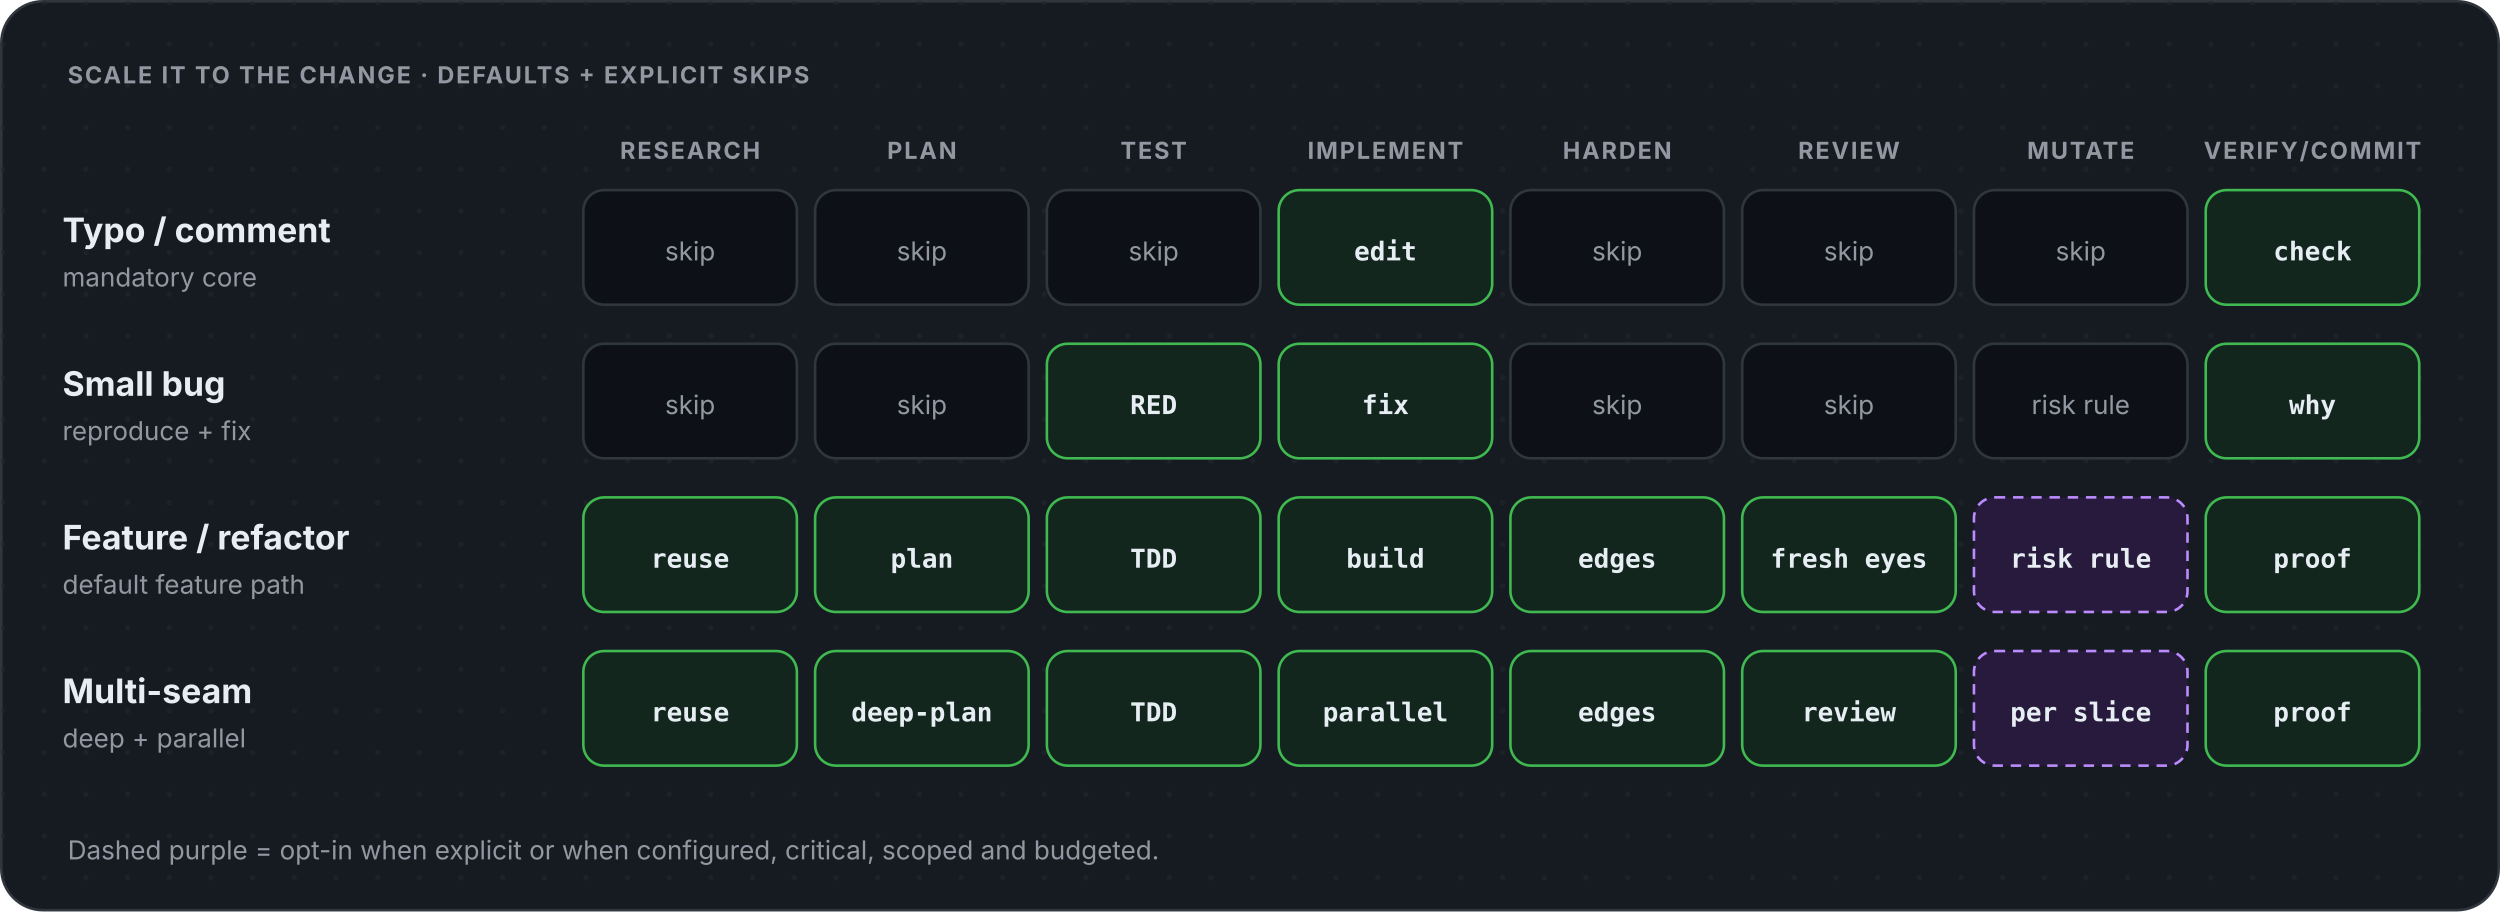
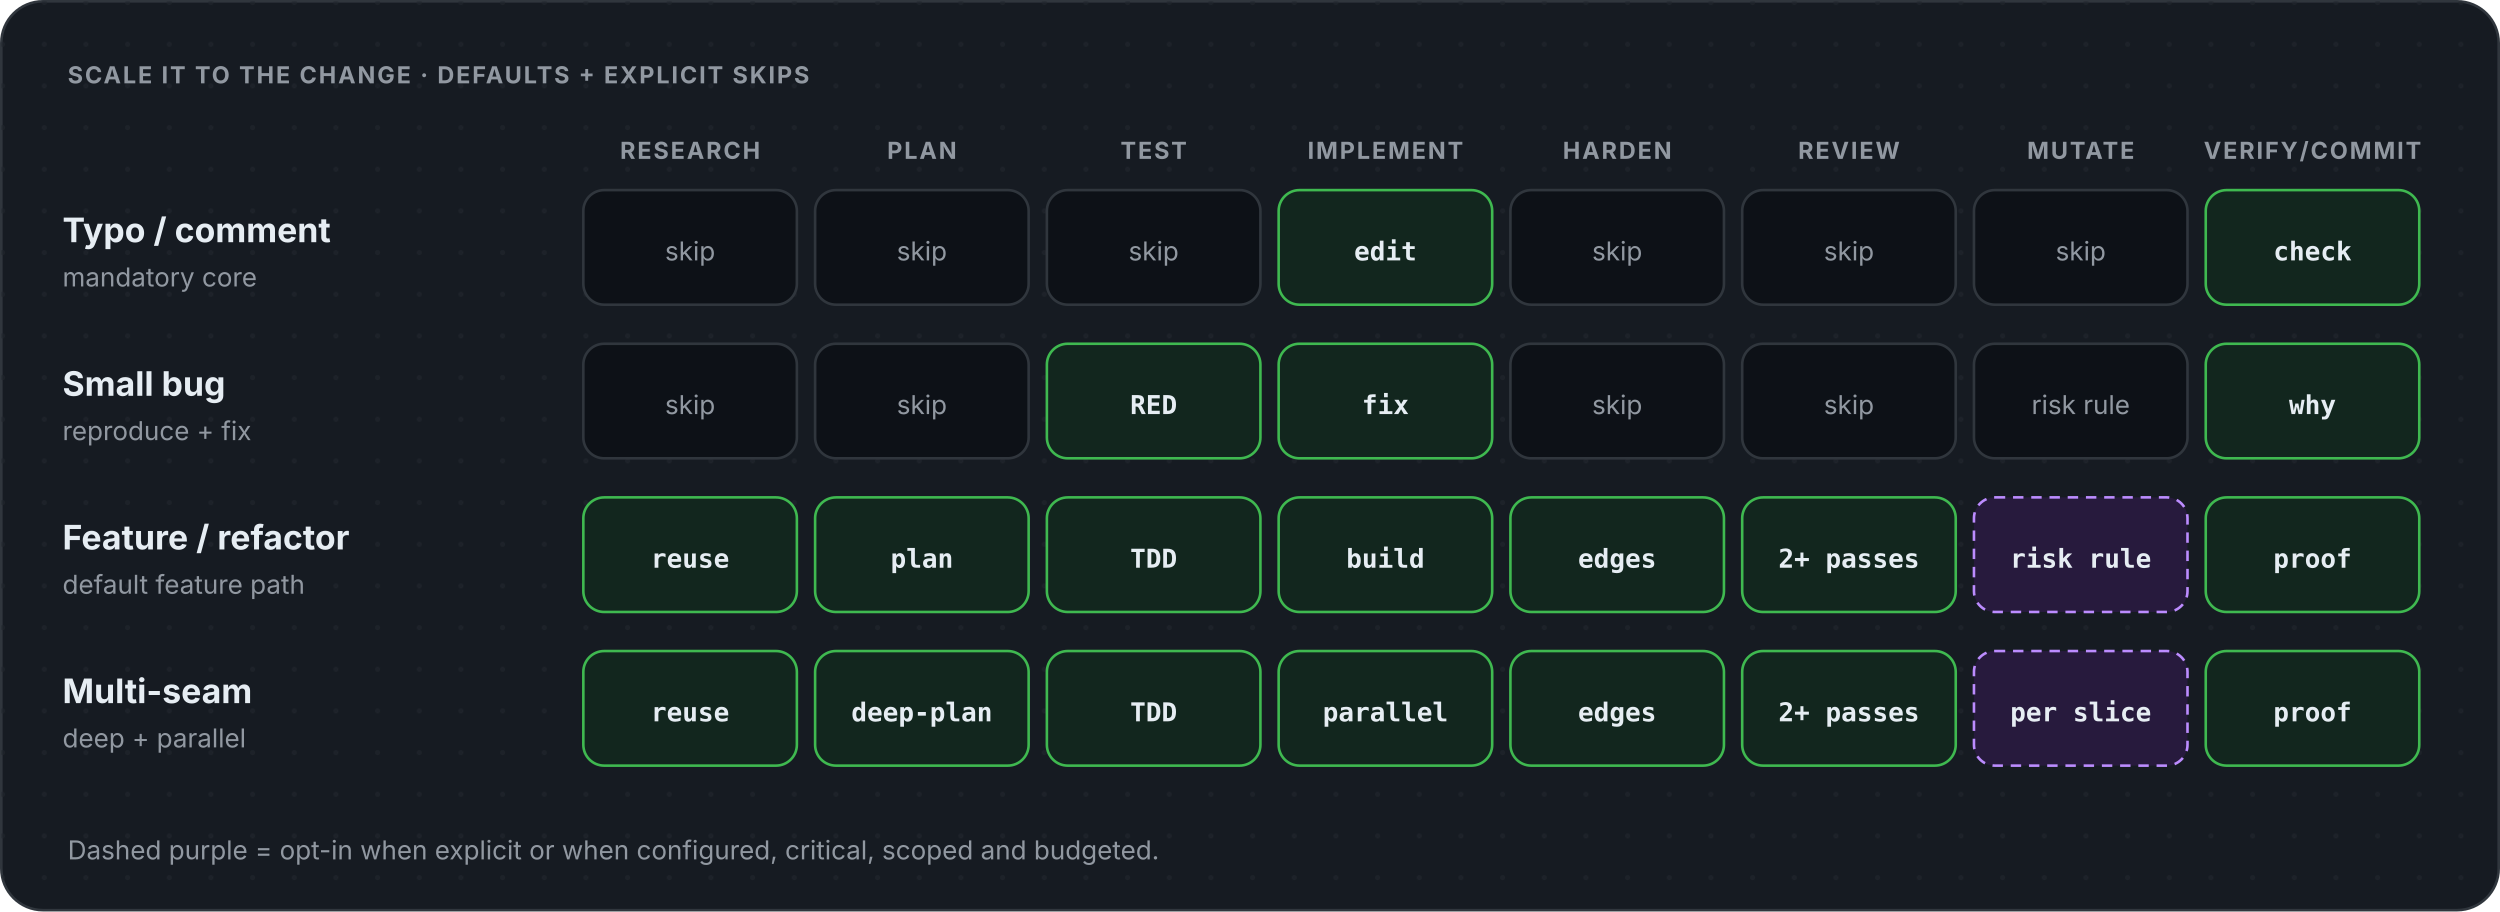
<svg xmlns="http://www.w3.org/2000/svg" viewBox="0 0 960 350" width="960" height="350" role="img" aria-labelledby="title desc">
  <defs>
    <pattern id="grid" width="16" height="16" patternUnits="userSpaceOnUse">
      <circle cx="1" cy="1" r="1" fill="#21262d" />
    </pattern>
  </defs>
  <style>
    text { font-family:-apple-system,BlinkMacSystemFont,"Segoe UI",system-ui,sans-serif; fill:#e6edf3; }
    .label { fill:#9198a1; font-size:9px; letter-spacing:.08em; font-weight:700; }
    .name { font-size:13px; font-weight:700; }
    .hint,.skip { fill:#9198a1; font-size:10px; }
    .cell { fill:#0d1117; stroke:#30363d; }
    .yes { fill:#12261e; stroke:#3fb950; }
    .optional { fill:#271a3d; stroke:#bc8cff; stroke-dasharray:4 3; }
    .mark { font:10px ui-monospace,SFMono-Regular,Menlo,monospace; font-weight:700; }
    .pop { animation:pop 7s ease-out infinite; transform-origin:center; }
    @keyframes pop { 0%,4% { opacity:.4; } 12%,88% { opacity:1; } 96%,100% { opacity:.4; } }
    @media (prefers-reduced-motion: reduce) { .pop { animation:none; opacity:1; } }
  </style>
  <rect x=".5" y=".5" width="959" height="349" rx="16" fill="#161b22" stroke="#30363d" />
  <rect x=".5" y=".5" width="959" height="349" rx="16" fill="url(#grid)" opacity=".65" />
  <text class="label" x="26" y="32">SCALE IT TO THE CHANGE · DEFAULTS + EXPLICIT SKIPS</text>
  <text class="label" x="265" y="61" text-anchor="middle">RESEARCH</text>
  <text class="label" x="354" y="61" text-anchor="middle">PLAN</text>
  <text class="label" x="443" y="61" text-anchor="middle">TEST</text>
  <text class="label" x="532" y="61" text-anchor="middle">IMPLEMENT</text>
  <text class="label" x="621" y="61" text-anchor="middle">HARDEN</text>
  <text class="label" x="710" y="61" text-anchor="middle">REVIEW</text>
  <text class="label" x="799" y="61" text-anchor="middle">MUTATE</text>
  <text class="label" x="888" y="61" text-anchor="middle">VERIFY/COMMIT</text>
  <g transform="translate(24 73)">
    <text class="name" y="20">Typo / comment</text>
    <text class="hint" y="37">mandatory core</text>
    <g transform="translate(200)">
      <rect class="cell" width="82" height="44" rx="8" />
      <text class="skip" x="41" y="27" text-anchor="middle">skip</text>
    </g>
    <g transform="translate(289)">
      <rect class="cell" width="82" height="44" rx="8" />
      <text class="skip" x="41" y="27" text-anchor="middle">skip</text>
    </g>
    <g transform="translate(378)">
      <rect class="cell" width="82" height="44" rx="8" />
      <text class="skip" x="41" y="27" text-anchor="middle">skip</text>
    </g>
    <g class="pop" style="animation-delay:.3s" transform="translate(467)">
      <rect class="yes" width="82" height="44" rx="8" />
      <text class="mark" x="41" y="27" text-anchor="middle">edit</text>
    </g>
    <g transform="translate(556)">
      <rect class="cell" width="82" height="44" rx="8" />
      <text class="skip" x="41" y="27" text-anchor="middle">skip</text>
    </g>
    <g transform="translate(645)">
      <rect class="cell" width="82" height="44" rx="8" />
      <text class="skip" x="41" y="27" text-anchor="middle">skip</text>
    </g>
    <g transform="translate(734)">
      <rect class="cell" width="82" height="44" rx="8" />
      <text class="skip" x="41" y="27" text-anchor="middle">skip</text>
    </g>
    <g class="pop" style="animation-delay:.6s" transform="translate(823)">
      <rect class="yes" width="82" height="44" rx="8" />
      <text class="mark" x="41" y="27" text-anchor="middle">check</text>
    </g>
  </g>
  <g transform="translate(24 132)">
    <text class="name" y="20">Small bug</text>
    <text class="hint" y="37">reproduce + fix</text>
    <g transform="translate(200)">
      <rect class="cell" width="82" height="44" rx="8" />
      <text class="skip" x="41" y="27" text-anchor="middle">skip</text>
    </g>
    <g transform="translate(289)">
      <rect class="cell" width="82" height="44" rx="8" />
      <text class="skip" x="41" y="27" text-anchor="middle">skip</text>
    </g>
    <g class="pop" style="animation-delay:.2s" transform="translate(378)">
      <rect class="yes" width="82" height="44" rx="8" />
      <text class="mark" x="41" y="27" text-anchor="middle">RED</text>
    </g>
    <g class="pop" style="animation-delay:.4s" transform="translate(467)">
      <rect class="yes" width="82" height="44" rx="8" />
      <text class="mark" x="41" y="27" text-anchor="middle">fix</text>
    </g>
    <g transform="translate(556)">
      <rect class="cell" width="82" height="44" rx="8" />
      <text class="skip" x="41" y="27" text-anchor="middle">skip</text>
    </g>
    <g transform="translate(645)">
      <rect class="cell" width="82" height="44" rx="8" />
      <text class="skip" x="41" y="27" text-anchor="middle">skip</text>
    </g>
    <g transform="translate(734)">
      <rect class="cell" width="82" height="44" rx="8" />
      <text class="skip" x="41" y="27" text-anchor="middle">risk rule</text>
    </g>
    <g class="pop" style="animation-delay:.8s" transform="translate(823)">
      <rect class="yes" width="82" height="44" rx="8" />
      <text class="mark" x="41" y="27" text-anchor="middle">why</text>
    </g>
  </g>
  <g transform="translate(24 191)">
    <text class="name" y="20">Feature / refactor</text>
    <text class="hint" y="37">default feature path</text>
    <g class="pop" style="animation-delay:.1s" transform="translate(200)">
      <rect class="yes" width="82" height="44" rx="8" />
      <text class="mark" x="41" y="27" text-anchor="middle">reuse</text>
    </g>
    <g class="pop" style="animation-delay:.2s" transform="translate(289)">
      <rect class="yes" width="82" height="44" rx="8" />
      <text class="mark" x="41" y="27" text-anchor="middle">plan</text>
    </g>
    <g class="pop" style="animation-delay:.3s" transform="translate(378)">
      <rect class="yes" width="82" height="44" rx="8" />
      <text class="mark" x="41" y="27" text-anchor="middle">TDD</text>
    </g>
    <g class="pop" style="animation-delay:.4s" transform="translate(467)">
      <rect class="yes" width="82" height="44" rx="8" />
      <text class="mark" x="41" y="27" text-anchor="middle">build</text>
    </g>
    <g class="pop" style="animation-delay:.5s" transform="translate(556)">
      <rect class="yes" width="82" height="44" rx="8" />
      <text class="mark" x="41" y="27" text-anchor="middle">edges</text>
    </g>
    <g class="pop" style="animation-delay:.6s" transform="translate(645)">
      <rect class="yes" width="82" height="44" rx="8" />
-       <text class="mark" x="41" y="27" text-anchor="middle">fresh eyes</text>
+       <text class="mark" x="41" y="27" text-anchor="middle">2+ passes</text>
    </g>
    <g class="pop" style="animation-delay:.7s" transform="translate(734)">
      <rect class="optional" width="82" height="44" rx="8" />
      <text class="mark" x="41" y="27" text-anchor="middle">risk rule</text>
    </g>
    <g class="pop" style="animation-delay:.8s" transform="translate(823)">
      <rect class="yes" width="82" height="44" rx="8" />
      <text class="mark" x="41" y="27" text-anchor="middle">proof</text>
    </g>
  </g>
  <g transform="translate(24 250)">
    <text class="name" y="20">Multi-seam</text>
    <text class="hint" y="37">deep + parallel</text>
    <g class="pop" style="animation-delay:.1s" transform="translate(200)">
      <rect class="yes" width="82" height="44" rx="8" />
      <text class="mark" x="41" y="27" text-anchor="middle">reuse</text>
    </g>
    <g class="pop" style="animation-delay:.2s" transform="translate(289)">
      <rect class="yes" width="82" height="44" rx="8" />
      <text class="mark" x="41" y="27" text-anchor="middle">deep-plan</text>
    </g>
    <g class="pop" style="animation-delay:.3s" transform="translate(378)">
      <rect class="yes" width="82" height="44" rx="8" />
      <text class="mark" x="41" y="27" text-anchor="middle">TDD</text>
    </g>
    <g class="pop" style="animation-delay:.4s" transform="translate(467)">
      <rect class="yes" width="82" height="44" rx="8" />
      <text class="mark" x="41" y="27" text-anchor="middle">parallel</text>
    </g>
    <g class="pop" style="animation-delay:.5s" transform="translate(556)">
      <rect class="yes" width="82" height="44" rx="8" />
      <text class="mark" x="41" y="27" text-anchor="middle">edges</text>
    </g>
    <g class="pop" style="animation-delay:.6s" transform="translate(645)">
      <rect class="yes" width="82" height="44" rx="8" />
-       <text class="mark" x="41" y="27" text-anchor="middle">review</text>
+       <text class="mark" x="41" y="27" text-anchor="middle">2+ passes</text>
    </g>
    <g class="pop" style="animation-delay:.7s" transform="translate(734)">
      <rect class="optional" width="82" height="44" rx="8" />
      <text class="mark" x="41" y="27" text-anchor="middle">per slice</text>
    </g>
    <g class="pop" style="animation-delay:.8s" transform="translate(823)">
      <rect class="yes" width="82" height="44" rx="8" />
      <text class="mark" x="41" y="27" text-anchor="middle">proof</text>
    </g>
  </g>
  <text class="hint" x="26" y="330">Dashed purple = opt-in when explicit or when configured, critical, scoped and budgeted.</text>
</svg>
